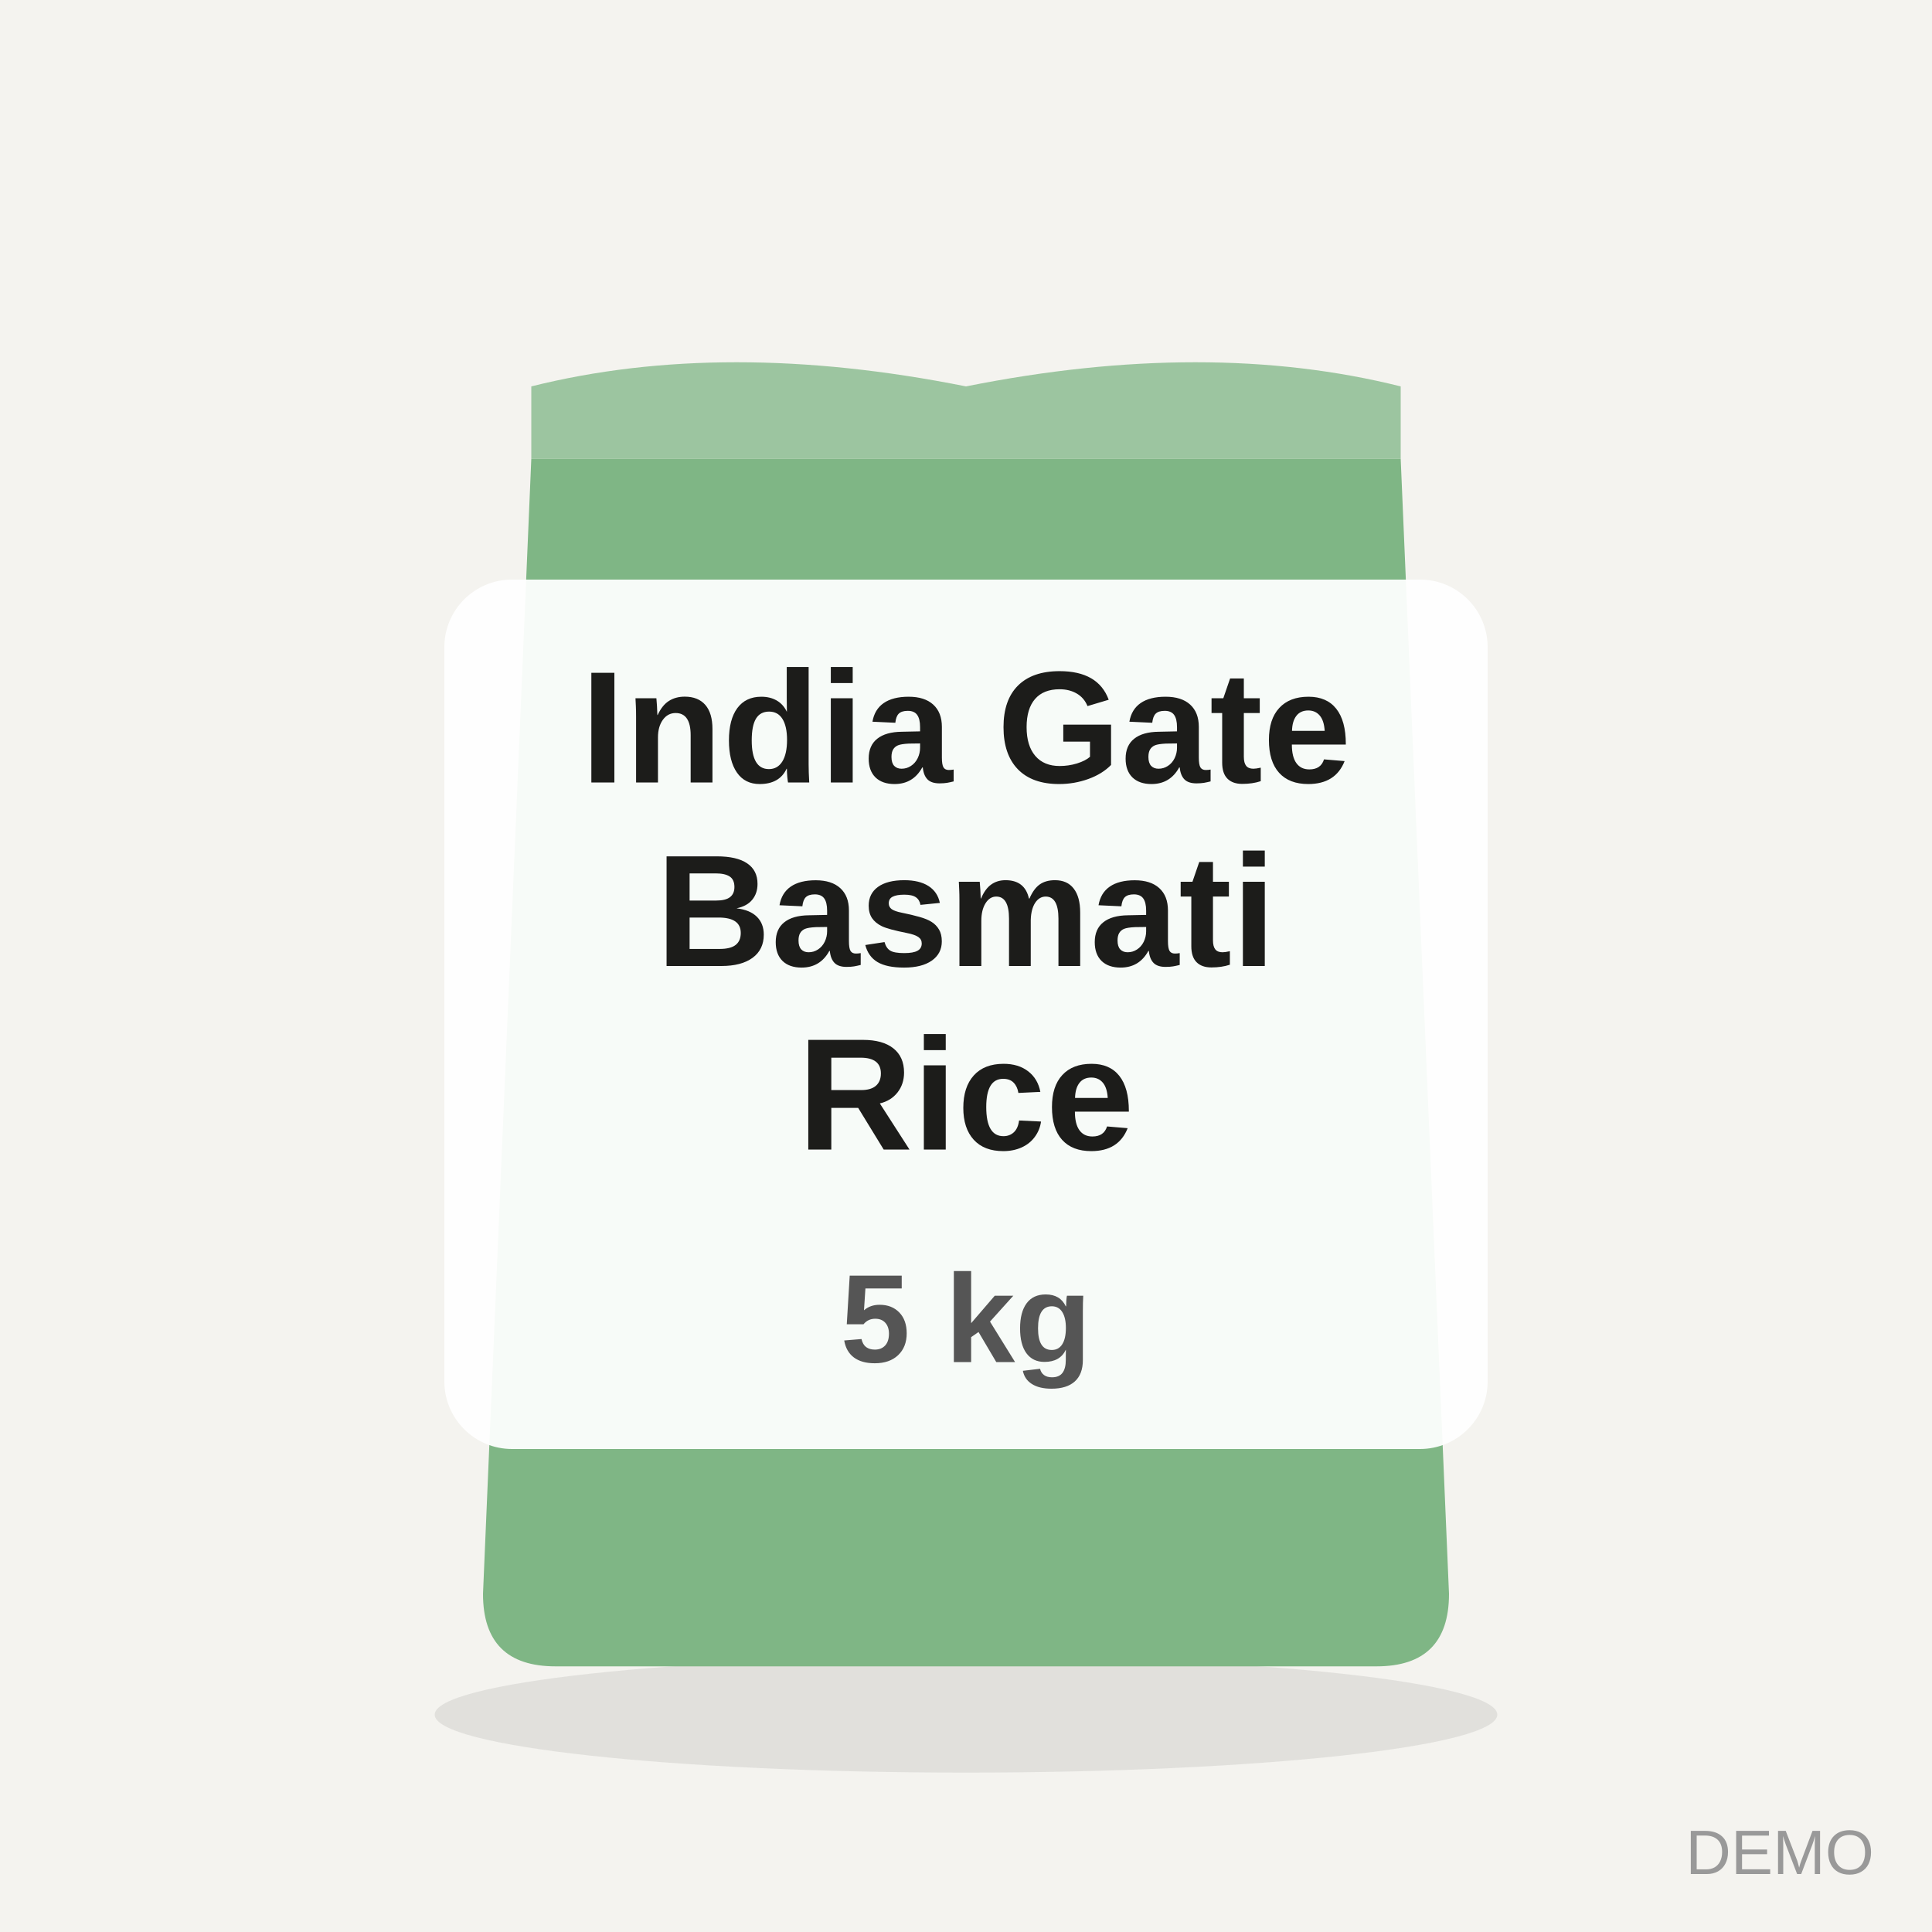
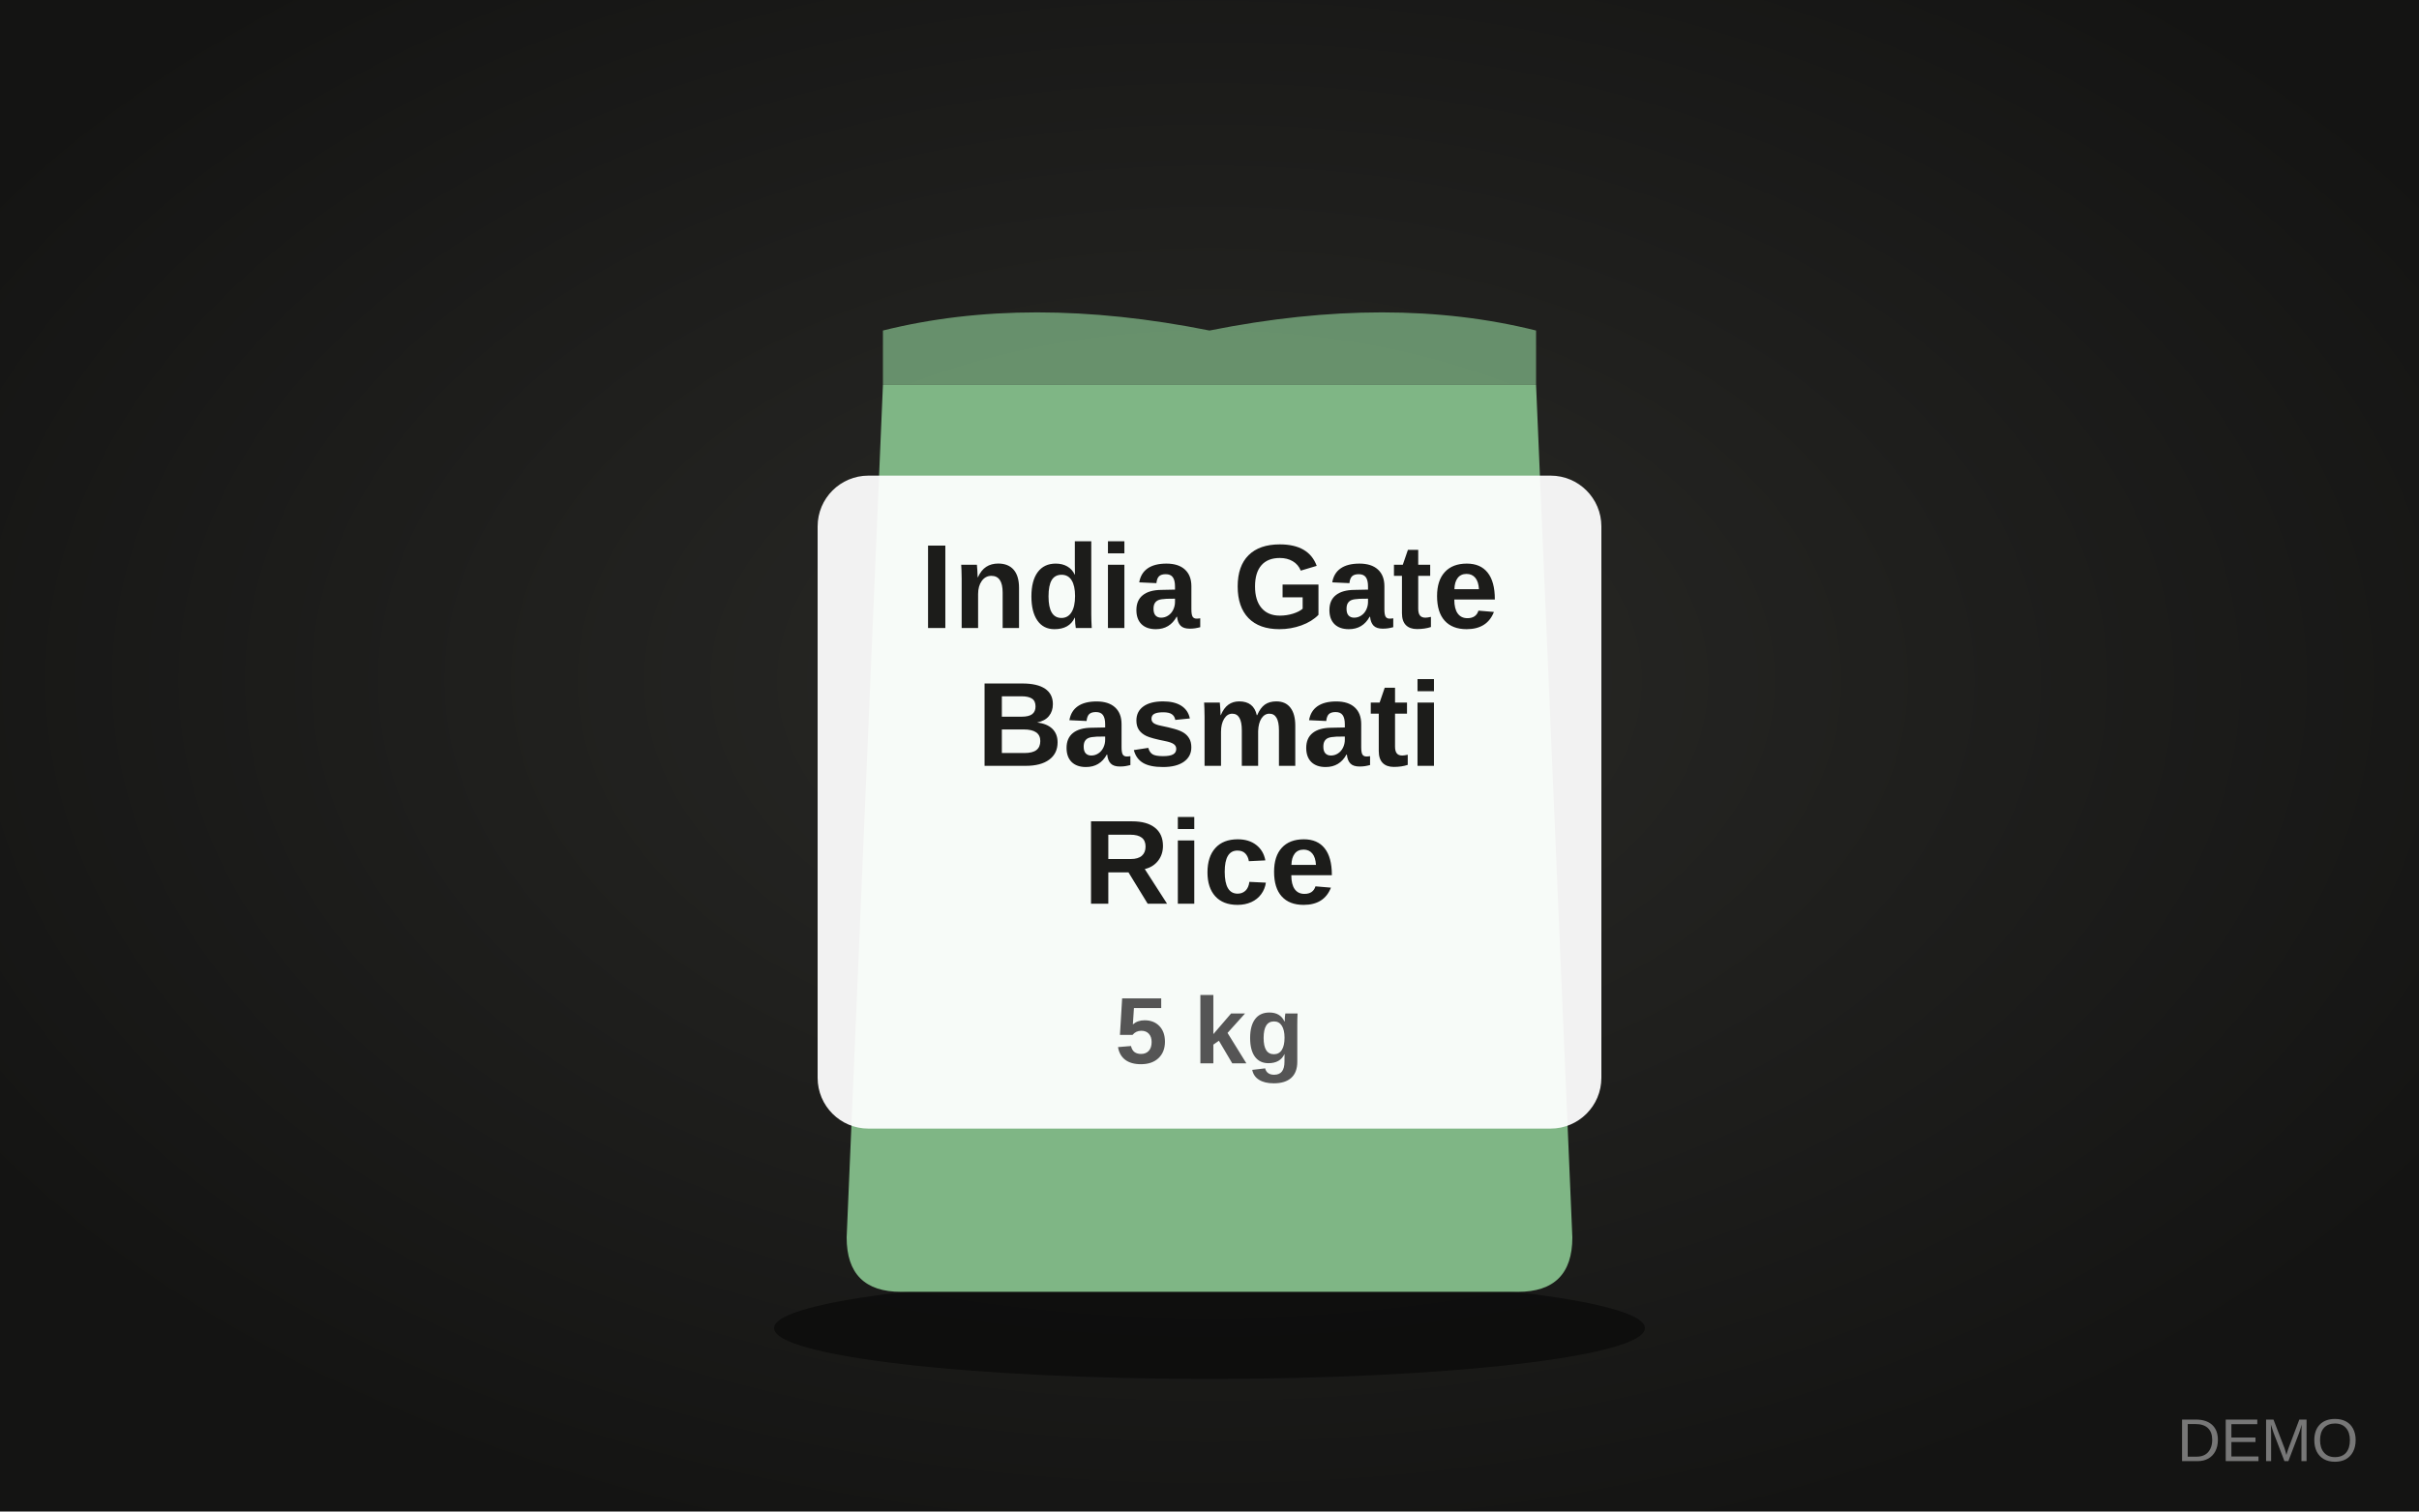
- <svg xmlns="http://www.w3.org/2000/svg" viewBox="0 0 400 400" font-family="Arial, Helvetica, sans-serif">
-   <rect width="400" height="400" fill="#F4F3EF" />
-   <ellipse cx="200" cy="355" rx="110" ry="12" fill="#000" opacity=".08" />
-   <path d="M110 95 L290 95 L300 330 Q300 345 285 345 L115 345 Q100 345 100 330 Z" fill="#7FB685" />
-   <path d="M110 95 L290 95 L290 80 Q250 70 200 80 Q150 70 110 80 Z" fill="#7FB685" opacity=".75" />
-   <rect x="92" y="120" width="216" height="180" rx="14" fill="#fff" opacity=".94" />
-   <g fill="#1C1C1A">
-     <text x="200" y="162" text-anchor="middle" font-size="33" font-weight="800">India Gate</text>
-     <text x="200" y="200" text-anchor="middle" font-size="33" font-weight="800">Basmati</text>
-     <text x="200" y="238" text-anchor="middle" font-size="33" font-weight="800">Rice</text>
+ <svg xmlns="http://www.w3.org/2000/svg" viewBox="0 0 480 300" font-family="Arial, Helvetica, sans-serif">
+   <defs>
+     <radialGradient id="g" cx="50%" cy="45%" r="60%">
+       <stop offset="0" stop-color="#2A2A27" />
+       <stop offset="1" stop-color="#141413" />
+     </radialGradient>
+   </defs>
+   <rect width="480" height="300" fill="url(#g)" />
+   <g transform="translate(96 8) scale(.72)">
+     <ellipse cx="200" cy="355" rx="120" ry="14" fill="#000" opacity=".45" />
+     <path d="M110 95 L290 95 L300 330 Q300 345 285 345 L115 345 Q100 345 100 330 Z" fill="#7FB685" />
+     <path d="M110 95 L290 95 L290 80 Q250 70 200 80 Q150 70 110 80 Z" fill="#7FB685" opacity=".75" />
+     <rect x="92" y="120" width="216" height="180" rx="14" fill="#fff" opacity=".94" />
+     <g fill="#1C1C1A">
+       <text x="200" y="162" text-anchor="middle" font-size="33" font-weight="800">India Gate</text>
+       <text x="200" y="200" text-anchor="middle" font-size="33" font-weight="800">Basmati</text>
+       <text x="200" y="238" text-anchor="middle" font-size="33" font-weight="800">Rice</text>
+     </g>
+     <text x="200" y="282" text-anchor="middle" font-size="26" font-weight="700" fill="#555">5 kg</text>
  </g>
-   <text x="200" y="282" text-anchor="middle" font-size="26" font-weight="700" fill="#555">5 kg</text>
-   <text x="388" y="388" text-anchor="end" font-size="13" fill="#999">DEMO</text>
+   <text x="468" y="290" text-anchor="end" font-size="12" fill="#777">DEMO</text>
</svg>
